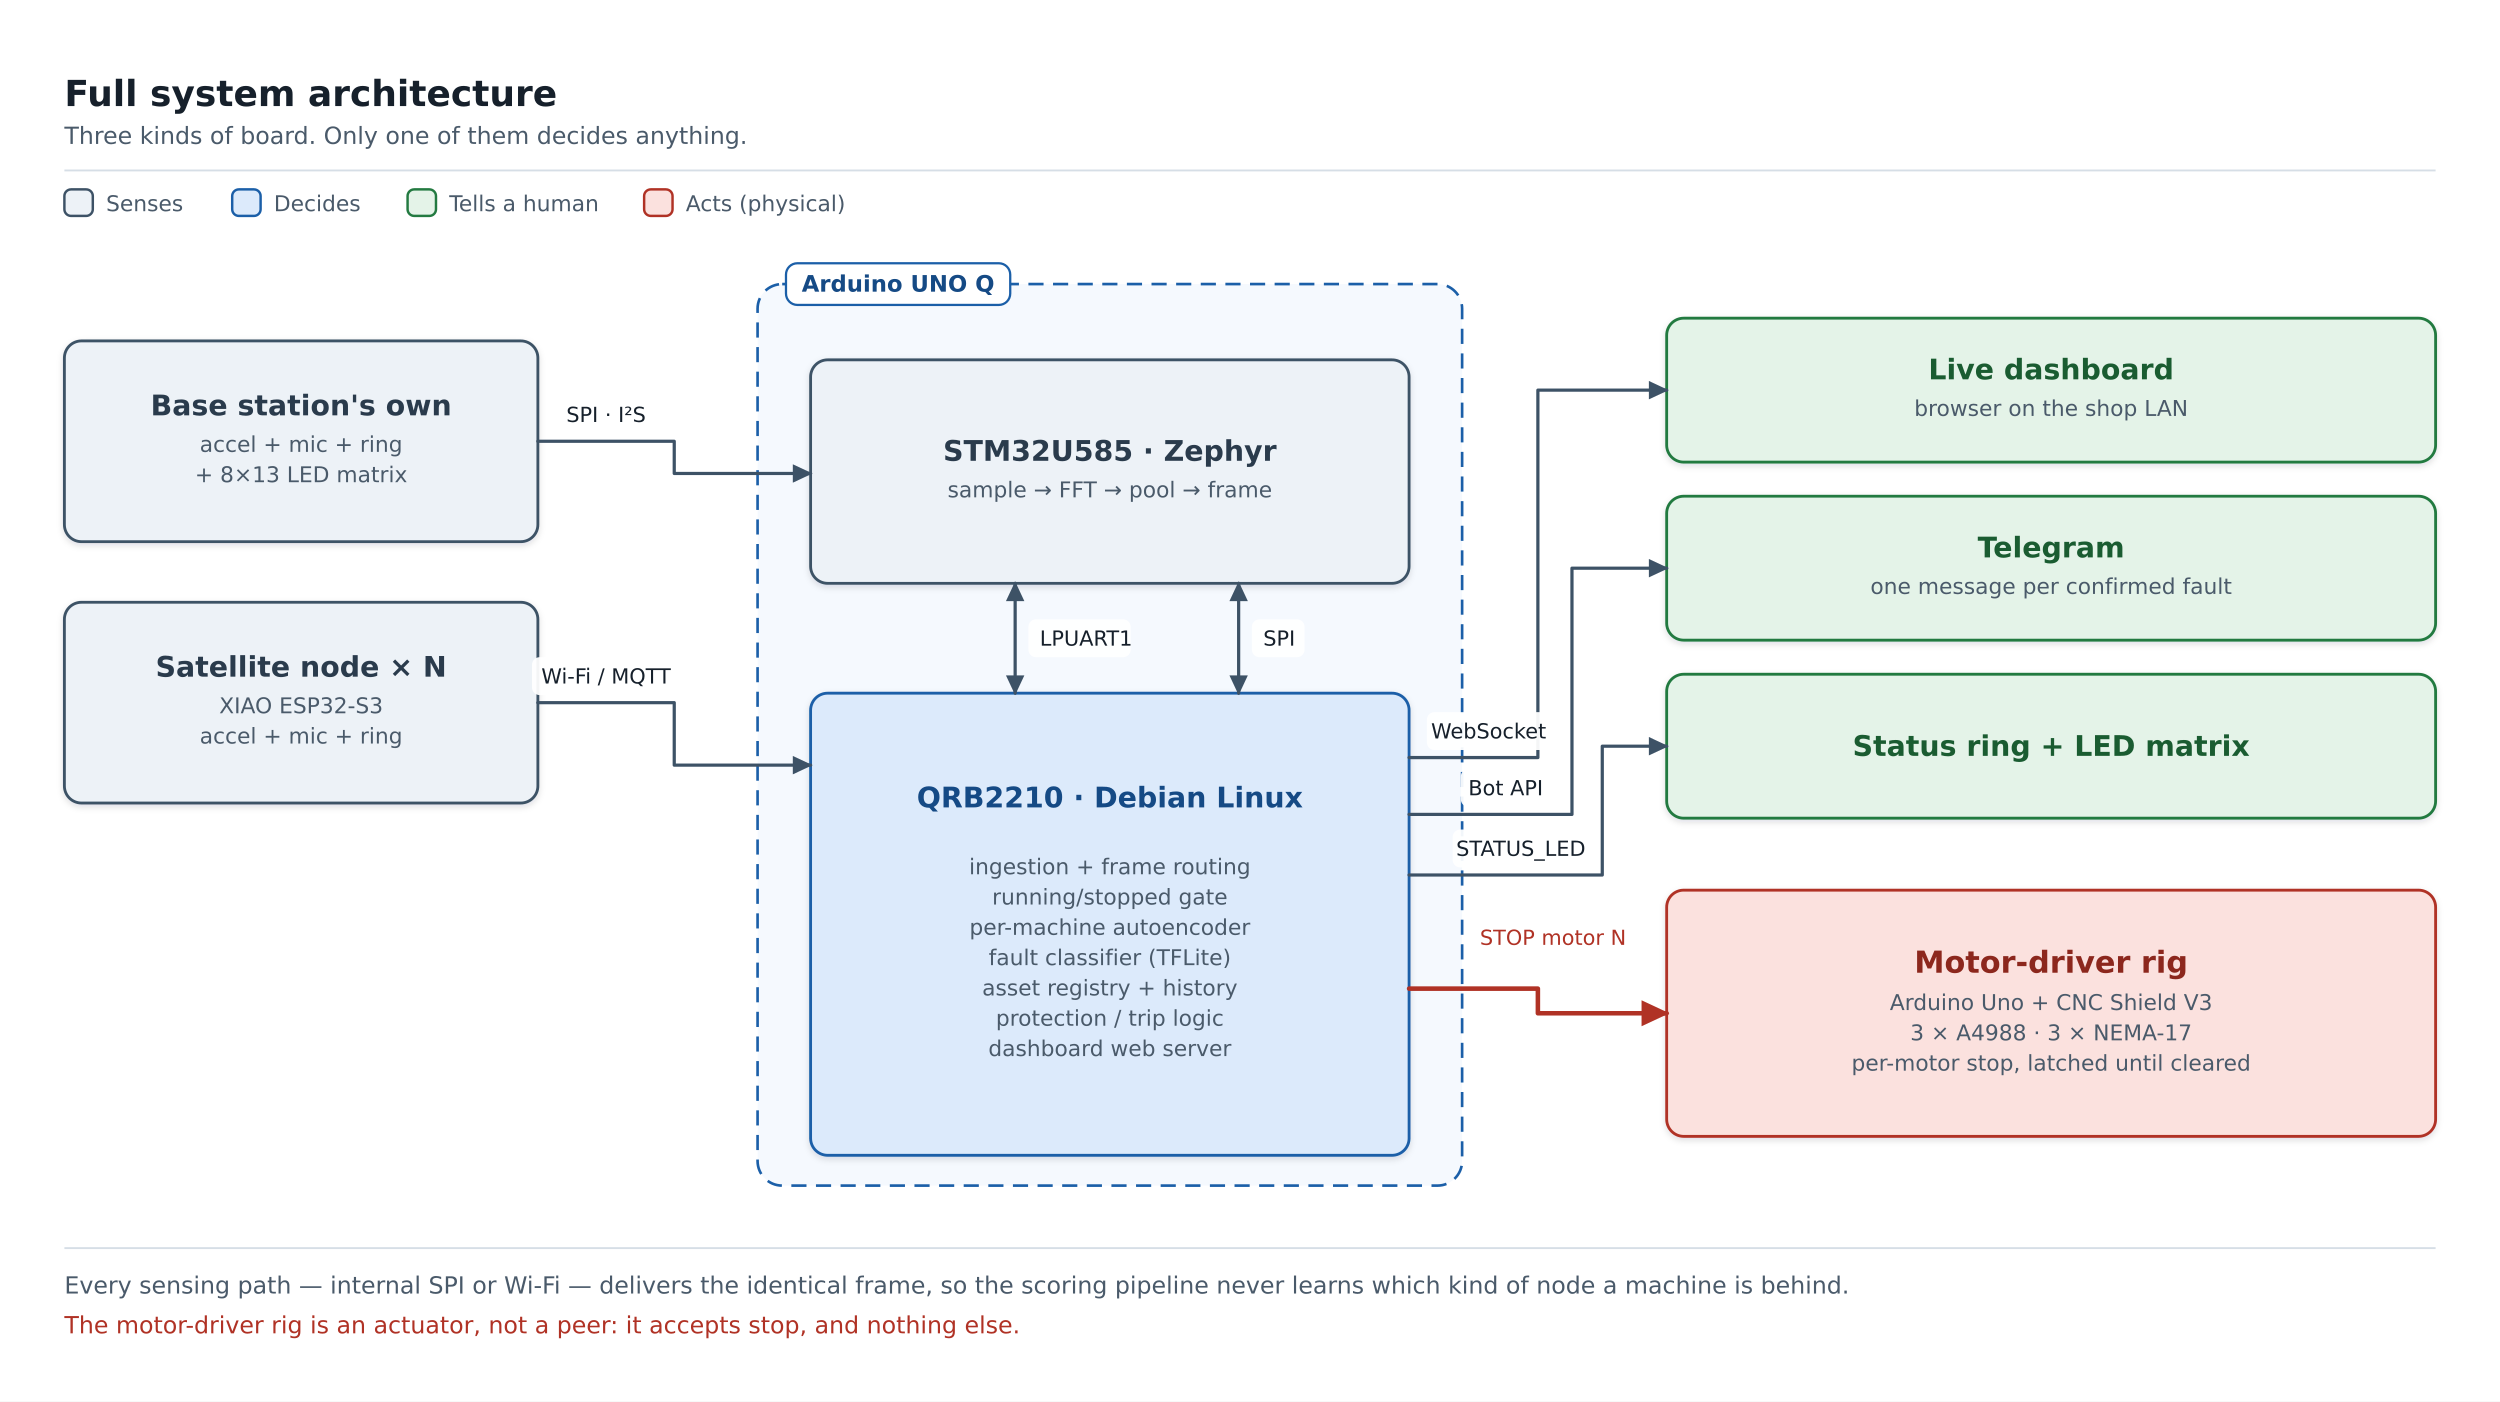
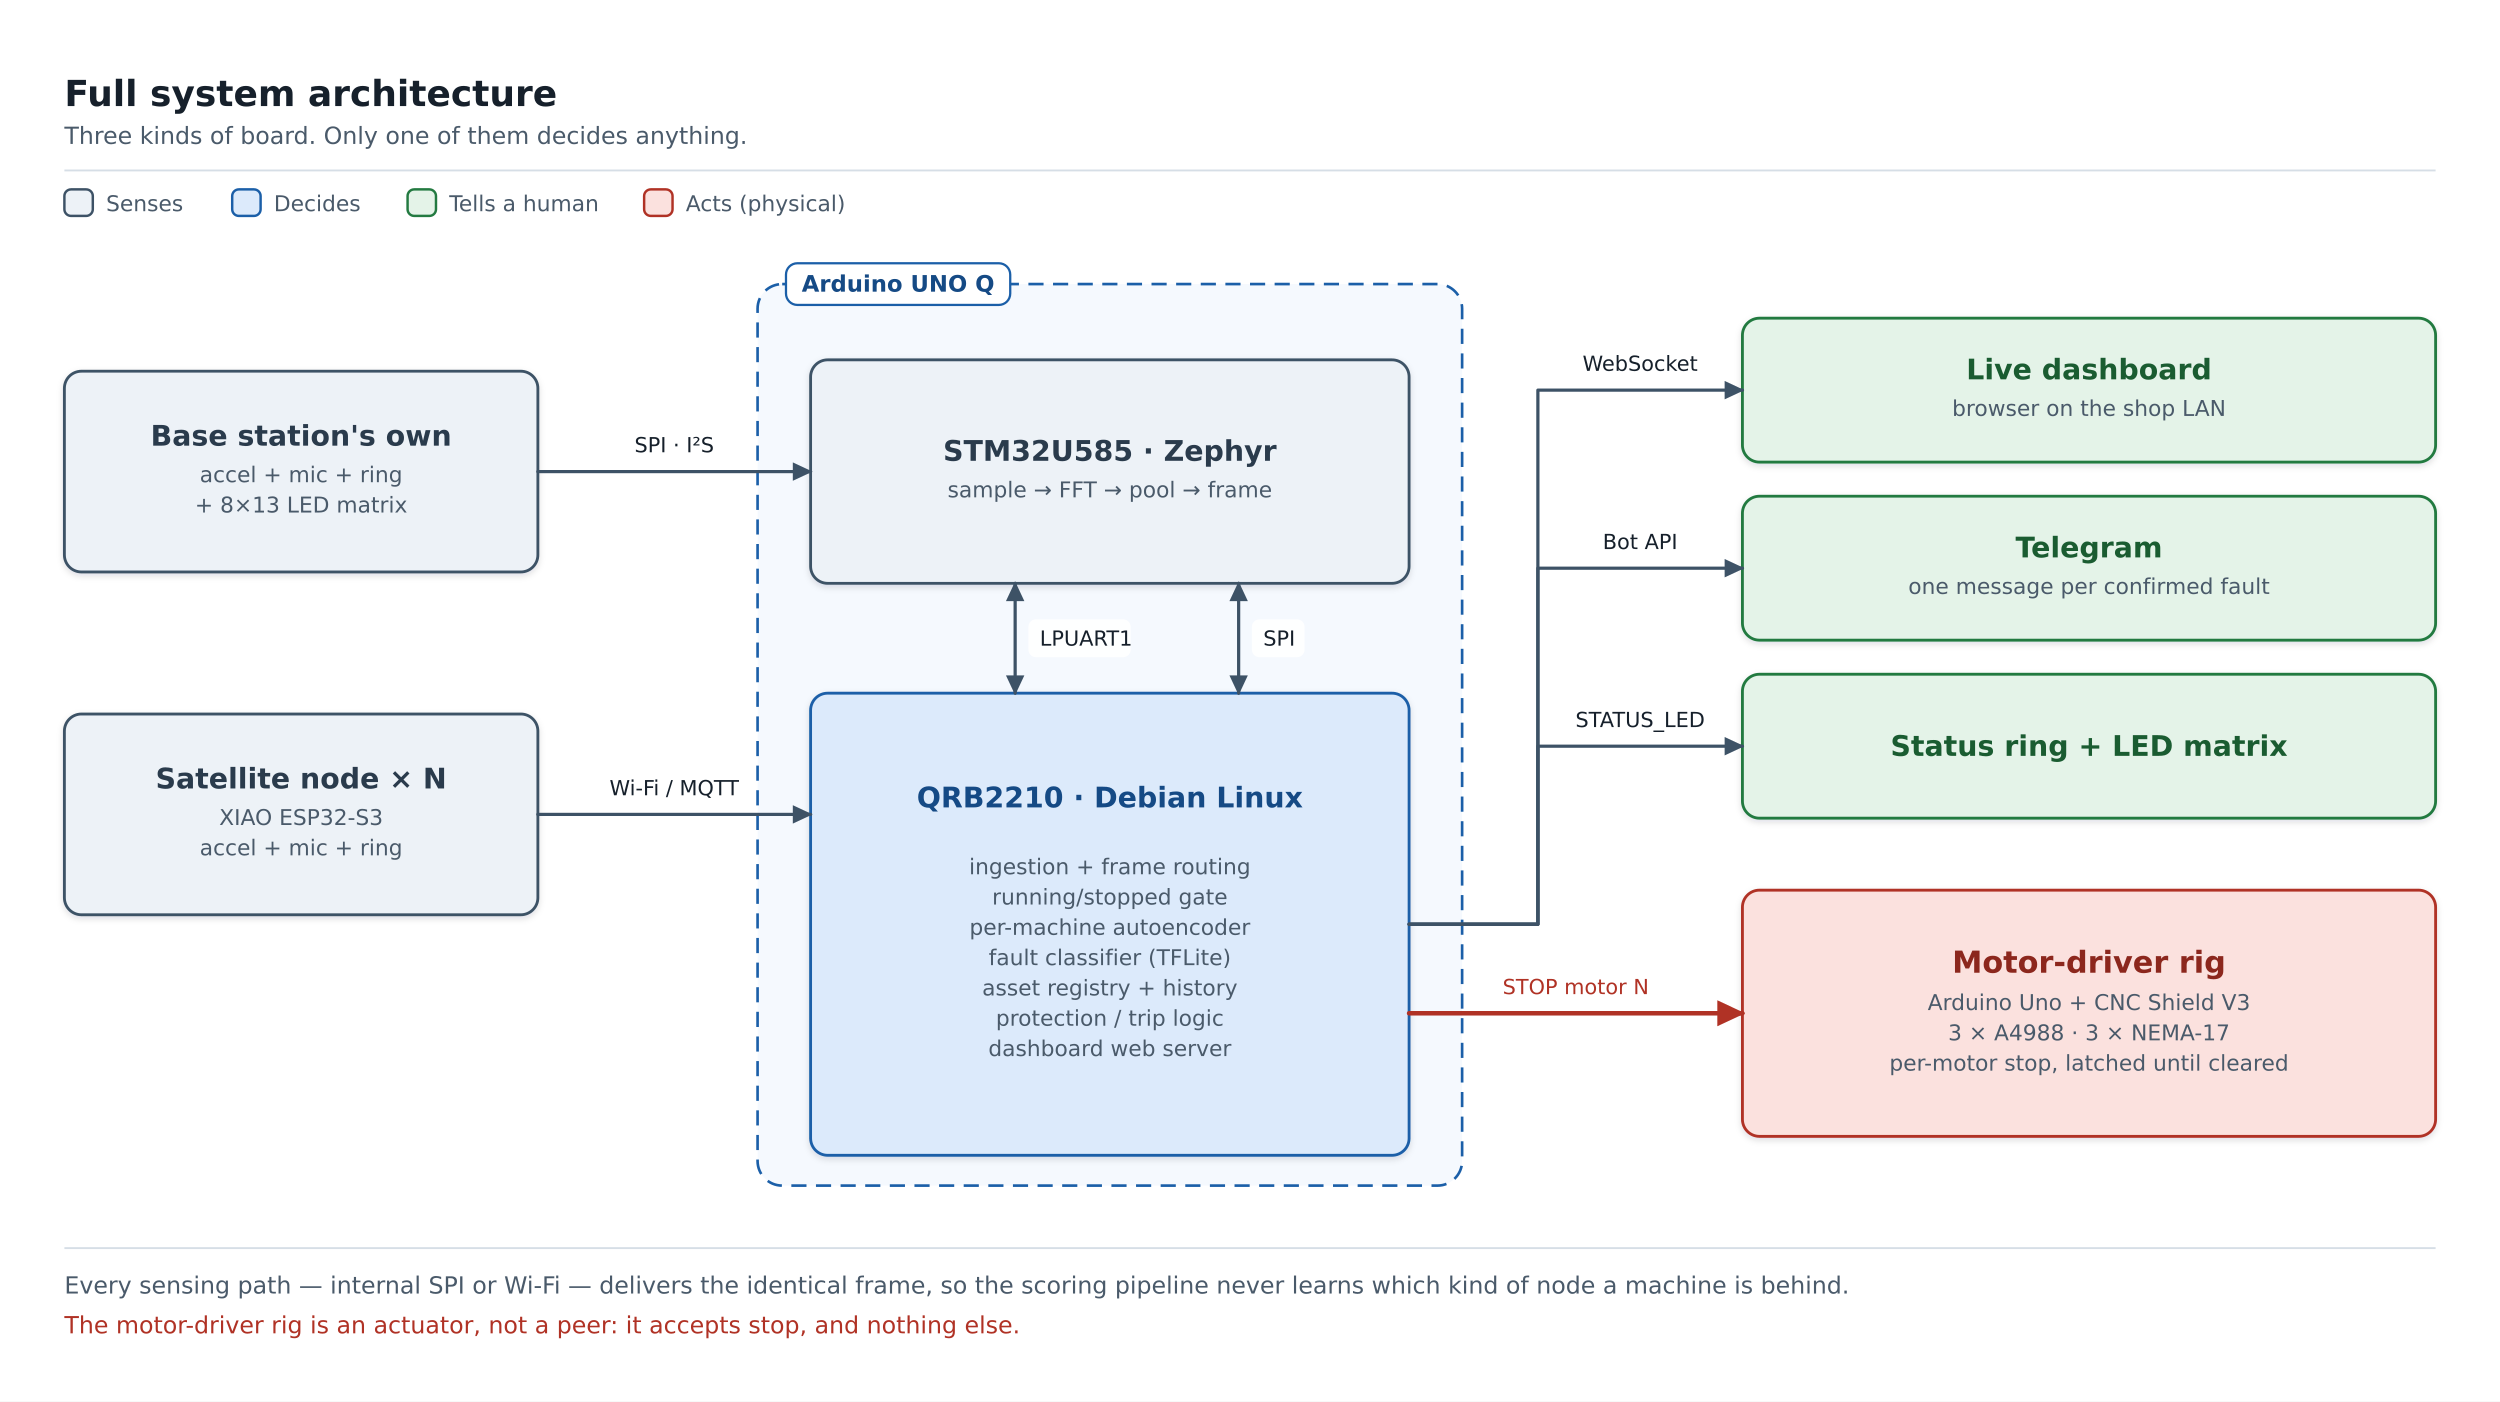
<svg xmlns="http://www.w3.org/2000/svg" width="1320" height="740" viewBox="0 0 1320 740">
  <defs>
    <marker id="arrow" viewBox="0 0 10 10" refX="8.5" refY="5" markerWidth="6.5" markerHeight="6.5" orient="auto-start-reverse">
      <path d="M0,0.6 L9.4,5 L0,9.4 z" fill="#3D5266" />
    </marker>
    <marker id="arrowAct" viewBox="0 0 10 10" refX="8.5" refY="5" markerWidth="6.5" markerHeight="6.5" orient="auto-start-reverse">
      <path d="M0,0.6 L9.4,5 L0,9.4 z" fill="#B03225" />
    </marker>
    <marker id="arrowSoft" viewBox="0 0 10 10" refX="8.5" refY="5" markerWidth="6.5" markerHeight="6.5" orient="auto-start-reverse">
      <path d="M0,0.6 L9.4,5 L0,9.4 z" fill="#8C9AA8" />
    </marker>
    <marker id="arrowTell" viewBox="0 0 10 10" refX="8.5" refY="5" markerWidth="6.5" markerHeight="6.5" orient="auto-start-reverse">
      <path d="M0,0.6 L9.4,5 L0,9.4 z" fill="#237A41" />
    </marker>
    <filter id="softshadow" x="-12%" y="-12%" width="130%" height="140%">
      <feDropShadow dx="0" dy="1.4" stdDeviation="1.6" flood-color="#16202B" flood-opacity="0.13" />
    </filter>
  </defs>
  <rect x="0" y="0" width="1320" height="740" fill="#FFFFFF" />
-   <rect x="34.0" y="180.0" width="250.0" height="106.0" rx="9" fill="#EDF2F7" stroke="#3D5266" stroke-width="1.5" filter="url(#softshadow)" />
-   <text x="159.0" y="219.3" font-family="DejaVu Sans, Helvetica, Arial, sans-serif" font-size="15" font-weight="bold" font-style="normal" text-anchor="middle" fill="#2A3B4C">Base station's own</text>
-   <text x="159.0" y="238.6" font-family="DejaVu Sans, Helvetica, Arial, sans-serif" font-size="11.5" font-weight="normal" font-style="normal" text-anchor="middle" fill="#4A5A6A">accel + mic + ring</text>
-   <text x="159.0" y="254.6" font-family="DejaVu Sans, Helvetica, Arial, sans-serif" font-size="11.5" font-weight="normal" font-style="normal" text-anchor="middle" fill="#4A5A6A">+ 8×13 LED matrix</text>
-   <rect x="34.0" y="318.0" width="250.0" height="106.0" rx="9" fill="#EDF2F7" stroke="#3D5266" stroke-width="1.5" filter="url(#softshadow)" />
-   <text x="159.0" y="357.3" font-family="DejaVu Sans, Helvetica, Arial, sans-serif" font-size="15" font-weight="bold" font-style="normal" text-anchor="middle" fill="#2A3B4C">Satellite node × N</text>
-   <text x="159.0" y="376.6" font-family="DejaVu Sans, Helvetica, Arial, sans-serif" font-size="11.5" font-weight="normal" font-style="normal" text-anchor="middle" fill="#4A5A6A">XIAO ESP32-S3</text>
-   <text x="159.0" y="392.6" font-family="DejaVu Sans, Helvetica, Arial, sans-serif" font-size="11.5" font-weight="normal" font-style="normal" text-anchor="middle" fill="#4A5A6A">accel + mic + ring</text>
+   <rect x="34.0" y="196.0" width="250.0" height="106.0" rx="9" fill="#EDF2F7" stroke="#3D5266" stroke-width="1.5" filter="url(#softshadow)" />
+   <text x="159.0" y="235.3" font-family="DejaVu Sans, Helvetica, Arial, sans-serif" font-size="15" font-weight="bold" font-style="normal" text-anchor="middle" fill="#2A3B4C">Base station's own</text>
+   <text x="159.0" y="254.6" font-family="DejaVu Sans, Helvetica, Arial, sans-serif" font-size="11.5" font-weight="normal" font-style="normal" text-anchor="middle" fill="#4A5A6A">accel + mic + ring</text>
+   <text x="159.0" y="270.6" font-family="DejaVu Sans, Helvetica, Arial, sans-serif" font-size="11.5" font-weight="normal" font-style="normal" text-anchor="middle" fill="#4A5A6A">+ 8×13 LED matrix</text>
+   <rect x="34.0" y="377.0" width="250.0" height="106.0" rx="9" fill="#EDF2F7" stroke="#3D5266" stroke-width="1.5" filter="url(#softshadow)" />
+   <text x="159.0" y="416.3" font-family="DejaVu Sans, Helvetica, Arial, sans-serif" font-size="15" font-weight="bold" font-style="normal" text-anchor="middle" fill="#2A3B4C">Satellite node × N</text>
+   <text x="159.0" y="435.6" font-family="DejaVu Sans, Helvetica, Arial, sans-serif" font-size="11.5" font-weight="normal" font-style="normal" text-anchor="middle" fill="#4A5A6A">XIAO ESP32-S3</text>
+   <text x="159.0" y="451.6" font-family="DejaVu Sans, Helvetica, Arial, sans-serif" font-size="11.5" font-weight="normal" font-style="normal" text-anchor="middle" fill="#4A5A6A">accel + mic + ring</text>
  <rect x="400.0" y="150.0" width="372.0" height="476.0" rx="13" fill="#DCEAFB" fill-opacity="0.30" stroke="#1B5FA8" stroke-width="1.4" stroke-dasharray="8,5" />
  <rect x="415.0" y="139.0" width="118.4" height="22" rx="6" fill="#FFFFFF" stroke="#1B5FA8" stroke-width="1.2" />
  <text x="474.2" y="154.0" font-family="DejaVu Sans, Helvetica, Arial, sans-serif" font-size="12" font-weight="bold" font-style="normal" text-anchor="middle" fill="#154A85">Arduino UNO Q</text>
  <rect x="428.0" y="190.0" width="316.0" height="118.0" rx="9" fill="#EDF2F7" stroke="#3D5266" stroke-width="1.5" filter="url(#softshadow)" />
  <text x="586.0" y="243.3" font-family="DejaVu Sans, Helvetica, Arial, sans-serif" font-size="15" font-weight="bold" font-style="normal" text-anchor="middle" fill="#2A3B4C">STM32U585 · Zephyr</text>
  <text x="586.0" y="262.6" font-family="DejaVu Sans, Helvetica, Arial, sans-serif" font-size="11.5" font-weight="normal" font-style="normal" text-anchor="middle" fill="#4A5A6A">sample → FFT → pool → frame</text>
  <rect x="428.0" y="366.0" width="316.0" height="244.0" rx="9" fill="#DCEAFB" stroke="#1B5FA8" stroke-width="1.5" filter="url(#softshadow)" />
  <text x="586.0" y="426.3" font-family="DejaVu Sans, Helvetica, Arial, sans-serif" font-size="15" font-weight="bold" font-style="normal" text-anchor="middle" fill="#154A85">QRB2210 · Debian Linux</text>
  <text x="586.0" y="445.6" font-family="DejaVu Sans, Helvetica, Arial, sans-serif" font-size="11.5" font-weight="normal" font-style="normal" text-anchor="middle" fill="#4A5A6A" />
  <text x="586.0" y="461.6" font-family="DejaVu Sans, Helvetica, Arial, sans-serif" font-size="11.5" font-weight="normal" font-style="normal" text-anchor="middle" fill="#4A5A6A">ingestion + frame routing</text>
  <text x="586.0" y="477.6" font-family="DejaVu Sans, Helvetica, Arial, sans-serif" font-size="11.5" font-weight="normal" font-style="normal" text-anchor="middle" fill="#4A5A6A">running/stopped gate</text>
  <text x="586.0" y="493.6" font-family="DejaVu Sans, Helvetica, Arial, sans-serif" font-size="11.5" font-weight="normal" font-style="normal" text-anchor="middle" fill="#4A5A6A">per-machine autoencoder</text>
  <text x="586.0" y="509.6" font-family="DejaVu Sans, Helvetica, Arial, sans-serif" font-size="11.5" font-weight="normal" font-style="normal" text-anchor="middle" fill="#4A5A6A">fault classifier (TFLite)</text>
  <text x="586.0" y="525.6" font-family="DejaVu Sans, Helvetica, Arial, sans-serif" font-size="11.5" font-weight="normal" font-style="normal" text-anchor="middle" fill="#4A5A6A">asset registry + history</text>
  <text x="586.0" y="541.6" font-family="DejaVu Sans, Helvetica, Arial, sans-serif" font-size="11.5" font-weight="normal" font-style="normal" text-anchor="middle" fill="#4A5A6A">protection / trip logic</text>
  <text x="586.0" y="557.6" font-family="DejaVu Sans, Helvetica, Arial, sans-serif" font-size="11.5" font-weight="normal" font-style="normal" text-anchor="middle" fill="#4A5A6A">dashboard web server</text>
-   <path d="M284.0,233.0 L356.0,233.0 L356.0,250.0 L428.0,250.0" fill="none" stroke="#3D5266" stroke-width="1.7" stroke-linejoin="round" stroke-linecap="round" marker-end="url(#arrow)" />
-   <rect x="291.4" y="209.0" width="57.2" height="20.0" rx="4" fill="#FFFFFF" opacity="0.94" />
-   <text x="320.0" y="222.8" font-family="DejaVu Sans, Helvetica, Arial, sans-serif" font-size="11" font-weight="normal" font-style="normal" text-anchor="middle" fill="#16202B">SPI · I²S</text>
-   <path d="M284.0,371.0 L356.0,371.0 L356.0,404.0 L428.0,404.0" fill="none" stroke="#3D5266" stroke-width="1.7" stroke-linejoin="round" stroke-linecap="round" marker-end="url(#arrow)" />
-   <rect x="280.9" y="347.0" width="78.2" height="20.0" rx="4" fill="#FFFFFF" opacity="0.94" />
-   <text x="320.0" y="360.9" font-family="DejaVu Sans, Helvetica, Arial, sans-serif" font-size="11" font-weight="normal" font-style="normal" text-anchor="middle" fill="#16202B">Wi-Fi / MQTT</text>
+   <path d="M284.0,249.0 L428.0,249.0" fill="none" stroke="#3D5266" stroke-width="1.7" stroke-linejoin="round" stroke-linecap="round" marker-end="url(#arrow)" />
+   <rect x="327.4" y="225.0" width="57.2" height="20.0" rx="4" fill="#FFFFFF" opacity="0.94" />
+   <text x="356.0" y="238.8" font-family="DejaVu Sans, Helvetica, Arial, sans-serif" font-size="11" font-weight="normal" font-style="normal" text-anchor="middle" fill="#16202B">SPI · I²S</text>
+   <path d="M284.0,430.0 L428.0,430.0" fill="none" stroke="#3D5266" stroke-width="1.7" stroke-linejoin="round" stroke-linecap="round" marker-end="url(#arrow)" />
+   <rect x="316.9" y="406.0" width="78.2" height="20.0" rx="4" fill="#FFFFFF" opacity="0.94" />
+   <text x="356.0" y="419.9" font-family="DejaVu Sans, Helvetica, Arial, sans-serif" font-size="11" font-weight="normal" font-style="normal" text-anchor="middle" fill="#16202B">Wi-Fi / MQTT</text>
  <path d="M536.0,308.0 L536.0,366.0" fill="none" stroke="#3D5266" stroke-width="1.7" stroke-linejoin="round" stroke-linecap="round" marker-start="url(#arrow)" marker-end="url(#arrow)" />
  <rect x="543.0" y="327.0" width="54.0" height="20.0" rx="4" fill="#FFFFFF" opacity="0.94" />
  <text x="549.0" y="340.9" font-family="DejaVu Sans, Helvetica, Arial, sans-serif" font-size="11" font-weight="normal" font-style="normal" text-anchor="start" fill="#16202B">LPUART1</text>
  <path d="M654.0,308.0 L654.0,366.0" fill="none" stroke="#3D5266" stroke-width="1.7" stroke-linejoin="round" stroke-linecap="round" marker-start="url(#arrow)" marker-end="url(#arrow)" />
  <rect x="661.0" y="327.0" width="27.8" height="20.0" rx="4" fill="#FFFFFF" opacity="0.94" />
  <text x="667.0" y="340.9" font-family="DejaVu Sans, Helvetica, Arial, sans-serif" font-size="11" font-weight="normal" font-style="normal" text-anchor="start" fill="#16202B">SPI</text>
-   <rect x="880.0" y="168.0" width="406.0" height="76.0" rx="9" fill="#E4F3E8" stroke="#237A41" stroke-width="1.5" filter="url(#softshadow)" />
-   <text x="1083.0" y="200.3" font-family="DejaVu Sans, Helvetica, Arial, sans-serif" font-size="15" font-weight="bold" font-style="normal" text-anchor="middle" fill="#1A5C31">Live dashboard</text>
-   <text x="1083.0" y="219.6" font-family="DejaVu Sans, Helvetica, Arial, sans-serif" font-size="11.5" font-weight="normal" font-style="normal" text-anchor="middle" fill="#4A5A6A">browser on the shop LAN</text>
-   <rect x="880.0" y="262.0" width="406.0" height="76.0" rx="9" fill="#E4F3E8" stroke="#237A41" stroke-width="1.5" filter="url(#softshadow)" />
-   <text x="1083.0" y="294.3" font-family="DejaVu Sans, Helvetica, Arial, sans-serif" font-size="15" font-weight="bold" font-style="normal" text-anchor="middle" fill="#1A5C31">Telegram</text>
-   <text x="1083.0" y="313.6" font-family="DejaVu Sans, Helvetica, Arial, sans-serif" font-size="11.5" font-weight="normal" font-style="normal" text-anchor="middle" fill="#4A5A6A">one message per confirmed fault</text>
-   <rect x="880.0" y="356.0" width="406.0" height="76.0" rx="9" fill="#E4F3E8" stroke="#237A41" stroke-width="1.5" filter="url(#softshadow)" />
-   <text x="1083.0" y="399.1" font-family="DejaVu Sans, Helvetica, Arial, sans-serif" font-size="15" font-weight="bold" font-style="normal" text-anchor="middle" fill="#1A5C31">Status ring + LED matrix</text>
-   <rect x="880.0" y="470.0" width="406.0" height="130.0" rx="9" fill="#FBE1DE" stroke="#B03225" stroke-width="1.5" filter="url(#softshadow)" />
-   <text x="1083.0" y="513.6" font-family="DejaVu Sans, Helvetica, Arial, sans-serif" font-size="16" font-weight="bold" font-style="normal" text-anchor="middle" fill="#8C271D">Motor-driver rig</text>
-   <text x="1083.0" y="533.3" font-family="DejaVu Sans, Helvetica, Arial, sans-serif" font-size="11.5" font-weight="normal" font-style="normal" text-anchor="middle" fill="#4A5A6A">Arduino Uno + CNC Shield V3</text>
-   <text x="1083.0" y="549.3" font-family="DejaVu Sans, Helvetica, Arial, sans-serif" font-size="11.5" font-weight="normal" font-style="normal" text-anchor="middle" fill="#4A5A6A">3 × A4988 · 3 × NEMA-17</text>
-   <text x="1083.0" y="565.3" font-family="DejaVu Sans, Helvetica, Arial, sans-serif" font-size="11.5" font-weight="normal" font-style="normal" text-anchor="middle" fill="#4A5A6A">per-motor stop, latched until cleared</text>
-   <path d="M744.0,400.0 L812.0,400.0 L812.0,206.0 L880.0,206.0" fill="none" stroke="#3D5266" stroke-width="1.7" stroke-linejoin="round" stroke-linecap="round" marker-end="url(#arrow)" />
-   <rect x="753.4" y="376.0" width="65.3" height="20.0" rx="4" fill="#FFFFFF" opacity="0.94" />
-   <text x="786.0" y="389.9" font-family="DejaVu Sans, Helvetica, Arial, sans-serif" font-size="11" font-weight="normal" font-style="normal" text-anchor="middle" fill="#16202B">WebSocket</text>
-   <path d="M744.0,430.0 L830.0,430.0 L830.0,300.0 L880.0,300.0" fill="none" stroke="#3D5266" stroke-width="1.7" stroke-linejoin="round" stroke-linecap="round" marker-end="url(#arrow)" />
-   <rect x="771.3" y="406.0" width="47.4" height="20.0" rx="4" fill="#FFFFFF" opacity="0.94" />
-   <text x="795.0" y="419.9" font-family="DejaVu Sans, Helvetica, Arial, sans-serif" font-size="11" font-weight="normal" font-style="normal" text-anchor="middle" fill="#16202B">Bot API</text>
-   <path d="M744.0,462.0 L846.0,462.0 L846.0,394.0 L880.0,394.0" fill="none" stroke="#3D5266" stroke-width="1.7" stroke-linejoin="round" stroke-linecap="round" marker-end="url(#arrow)" />
-   <rect x="767.0" y="438.0" width="72.0" height="20.0" rx="4" fill="#FFFFFF" opacity="0.94" />
-   <text x="803.0" y="451.9" font-family="DejaVu Sans, Helvetica, Arial, sans-serif" font-size="11" font-weight="normal" font-style="normal" text-anchor="middle" fill="#16202B">STATUS_LED</text>
-   <path d="M744.0,522.0 L812.0,522.0 L812.0,535.0 L880.0,535.0" fill="none" stroke="#B03225" stroke-width="2.4" stroke-linejoin="round" stroke-linecap="round" marker-end="url(#arrowAct)" />
-   <rect x="781.7" y="485.0" width="76.7" height="20.0" rx="4" fill="#FFFFFF" opacity="0.94" />
-   <text x="820.0" y="498.9" font-family="DejaVu Sans, Helvetica, Arial, sans-serif" font-size="11" font-weight="normal" font-style="normal" text-anchor="middle" fill="#B03225">STOP motor N</text>
+   <rect x="920.0" y="168.0" width="366.0" height="76.0" rx="9" fill="#E4F3E8" stroke="#237A41" stroke-width="1.5" filter="url(#softshadow)" />
+   <text x="1103.0" y="200.3" font-family="DejaVu Sans, Helvetica, Arial, sans-serif" font-size="15" font-weight="bold" font-style="normal" text-anchor="middle" fill="#1A5C31">Live dashboard</text>
+   <text x="1103.0" y="219.6" font-family="DejaVu Sans, Helvetica, Arial, sans-serif" font-size="11.5" font-weight="normal" font-style="normal" text-anchor="middle" fill="#4A5A6A">browser on the shop LAN</text>
+   <rect x="920.0" y="262.0" width="366.0" height="76.0" rx="9" fill="#E4F3E8" stroke="#237A41" stroke-width="1.5" filter="url(#softshadow)" />
+   <text x="1103.0" y="294.3" font-family="DejaVu Sans, Helvetica, Arial, sans-serif" font-size="15" font-weight="bold" font-style="normal" text-anchor="middle" fill="#1A5C31">Telegram</text>
+   <text x="1103.0" y="313.6" font-family="DejaVu Sans, Helvetica, Arial, sans-serif" font-size="11.5" font-weight="normal" font-style="normal" text-anchor="middle" fill="#4A5A6A">one message per confirmed fault</text>
+   <rect x="920.0" y="356.0" width="366.0" height="76.0" rx="9" fill="#E4F3E8" stroke="#237A41" stroke-width="1.5" filter="url(#softshadow)" />
+   <text x="1103.0" y="399.1" font-family="DejaVu Sans, Helvetica, Arial, sans-serif" font-size="15" font-weight="bold" font-style="normal" text-anchor="middle" fill="#1A5C31">Status ring + LED matrix</text>
+   <rect x="920.0" y="470.0" width="366.0" height="130.0" rx="9" fill="#FBE1DE" stroke="#B03225" stroke-width="1.5" filter="url(#softshadow)" />
+   <text x="1103.0" y="513.6" font-family="DejaVu Sans, Helvetica, Arial, sans-serif" font-size="16" font-weight="bold" font-style="normal" text-anchor="middle" fill="#8C271D">Motor-driver rig</text>
+   <text x="1103.0" y="533.3" font-family="DejaVu Sans, Helvetica, Arial, sans-serif" font-size="11.5" font-weight="normal" font-style="normal" text-anchor="middle" fill="#4A5A6A">Arduino Uno + CNC Shield V3</text>
+   <text x="1103.0" y="549.3" font-family="DejaVu Sans, Helvetica, Arial, sans-serif" font-size="11.5" font-weight="normal" font-style="normal" text-anchor="middle" fill="#4A5A6A">3 × A4988 · 3 × NEMA-17</text>
+   <text x="1103.0" y="565.3" font-family="DejaVu Sans, Helvetica, Arial, sans-serif" font-size="11.5" font-weight="normal" font-style="normal" text-anchor="middle" fill="#4A5A6A">per-motor stop, latched until cleared</text>
+   <path d="M744.0,488.0 L812.0,488.0 L812.0,206.0 L920.0,206.0" fill="none" stroke="#3D5266" stroke-width="1.7" stroke-linejoin="round" stroke-linecap="round" marker-end="url(#arrow)" />
+   <rect x="833.4" y="182.0" width="65.3" height="20.0" rx="4" fill="#FFFFFF" opacity="0.94" />
+   <text x="866.0" y="195.8" font-family="DejaVu Sans, Helvetica, Arial, sans-serif" font-size="11" font-weight="normal" font-style="normal" text-anchor="middle" fill="#16202B">WebSocket</text>
+   <path d="M744.0,488.0 L812.0,488.0 L812.0,300.0 L920.0,300.0" fill="none" stroke="#3D5266" stroke-width="1.7" stroke-linejoin="round" stroke-linecap="round" marker-end="url(#arrow)" />
+   <rect x="842.3" y="276.0" width="47.4" height="20.0" rx="4" fill="#FFFFFF" opacity="0.94" />
+   <text x="866.0" y="289.9" font-family="DejaVu Sans, Helvetica, Arial, sans-serif" font-size="11" font-weight="normal" font-style="normal" text-anchor="middle" fill="#16202B">Bot API</text>
+   <path d="M744.0,488.0 L812.0,488.0 L812.0,394.0 L920.0,394.0" fill="none" stroke="#3D5266" stroke-width="1.7" stroke-linejoin="round" stroke-linecap="round" marker-end="url(#arrow)" />
+   <rect x="830.0" y="370.0" width="72.0" height="20.0" rx="4" fill="#FFFFFF" opacity="0.94" />
+   <text x="866.0" y="383.9" font-family="DejaVu Sans, Helvetica, Arial, sans-serif" font-size="11" font-weight="normal" font-style="normal" text-anchor="middle" fill="#16202B">STATUS_LED</text>
+   <path d="M744.0,535.0 L920.0,535.0" fill="none" stroke="#B03225" stroke-width="2.4" stroke-linejoin="round" stroke-linecap="round" marker-end="url(#arrowAct)" />
+   <rect x="793.7" y="511.0" width="76.7" height="20.0" rx="4" fill="#FFFFFF" opacity="0.94" />
+   <text x="832.0" y="524.9" font-family="DejaVu Sans, Helvetica, Arial, sans-serif" font-size="11" font-weight="normal" font-style="normal" text-anchor="middle" fill="#B03225">STOP motor N</text>
  <line x1="34.0" y1="90.0" x2="1286.0" y2="90.0" stroke="#D6DEE6" stroke-width="1" />
  <rect x="34.0" y="100.0" width="15" height="14" rx="3.5" fill="#EDF2F7" stroke="#3D5266" stroke-width="1.3" />
  <text x="56.0" y="111.5" font-family="DejaVu Sans, Helvetica, Arial, sans-serif" font-size="11.5" font-weight="normal" font-style="normal" text-anchor="start" fill="#4A5A6A">Senses</text>
  <rect x="122.6" y="100.0" width="15" height="14" rx="3.5" fill="#DCEAFB" stroke="#1B5FA8" stroke-width="1.3" />
  <text x="144.6" y="111.5" font-family="DejaVu Sans, Helvetica, Arial, sans-serif" font-size="11.5" font-weight="normal" font-style="normal" text-anchor="start" fill="#4A5A6A">Decides</text>
  <rect x="215.2" y="100.0" width="15" height="14" rx="3.5" fill="#E4F3E8" stroke="#237A41" stroke-width="1.3" />
  <text x="237.2" y="111.5" font-family="DejaVu Sans, Helvetica, Arial, sans-serif" font-size="11.5" font-weight="normal" font-style="normal" text-anchor="start" fill="#4A5A6A">Tells a human</text>
  <rect x="340.1" y="100.0" width="15" height="14" rx="3.5" fill="#FBE1DE" stroke="#B03225" stroke-width="1.3" />
  <text x="362.1" y="111.5" font-family="DejaVu Sans, Helvetica, Arial, sans-serif" font-size="11.5" font-weight="normal" font-style="normal" text-anchor="start" fill="#4A5A6A">Acts (physical)</text>
  <text x="34.0" y="56.0" font-family="DejaVu Sans, Helvetica, Arial, sans-serif" font-size="19" font-weight="bold" font-style="normal" text-anchor="start" fill="#16202B">Full system architecture</text>
  <text x="34.0" y="76.0" font-family="DejaVu Sans, Helvetica, Arial, sans-serif" font-size="12.5" font-weight="normal" font-style="normal" text-anchor="start" fill="#4A5A6A">Three kinds of board. Only one of them decides anything.</text>
  <line x1="34.0" y1="659.0" x2="1286.0" y2="659.0" stroke="#D6DEE6" stroke-width="1" />
  <text x="34.0" y="683.0" font-family="DejaVu Sans, Helvetica, Arial, sans-serif" font-size="12.5" font-weight="normal" font-style="normal" text-anchor="start" fill="#4A5A6A">Every sensing path — internal SPI or Wi-Fi — delivers the identical frame, so the scoring pipeline never learns which kind of node a machine is behind.</text>
  <text x="34.0" y="704.0" font-family="DejaVu Sans, Helvetica, Arial, sans-serif" font-size="12.5" font-weight="normal" font-style="normal" text-anchor="start" fill="#B03225">The motor-driver rig is an actuator, not a peer: it accepts stop, and nothing else.</text>
</svg>
